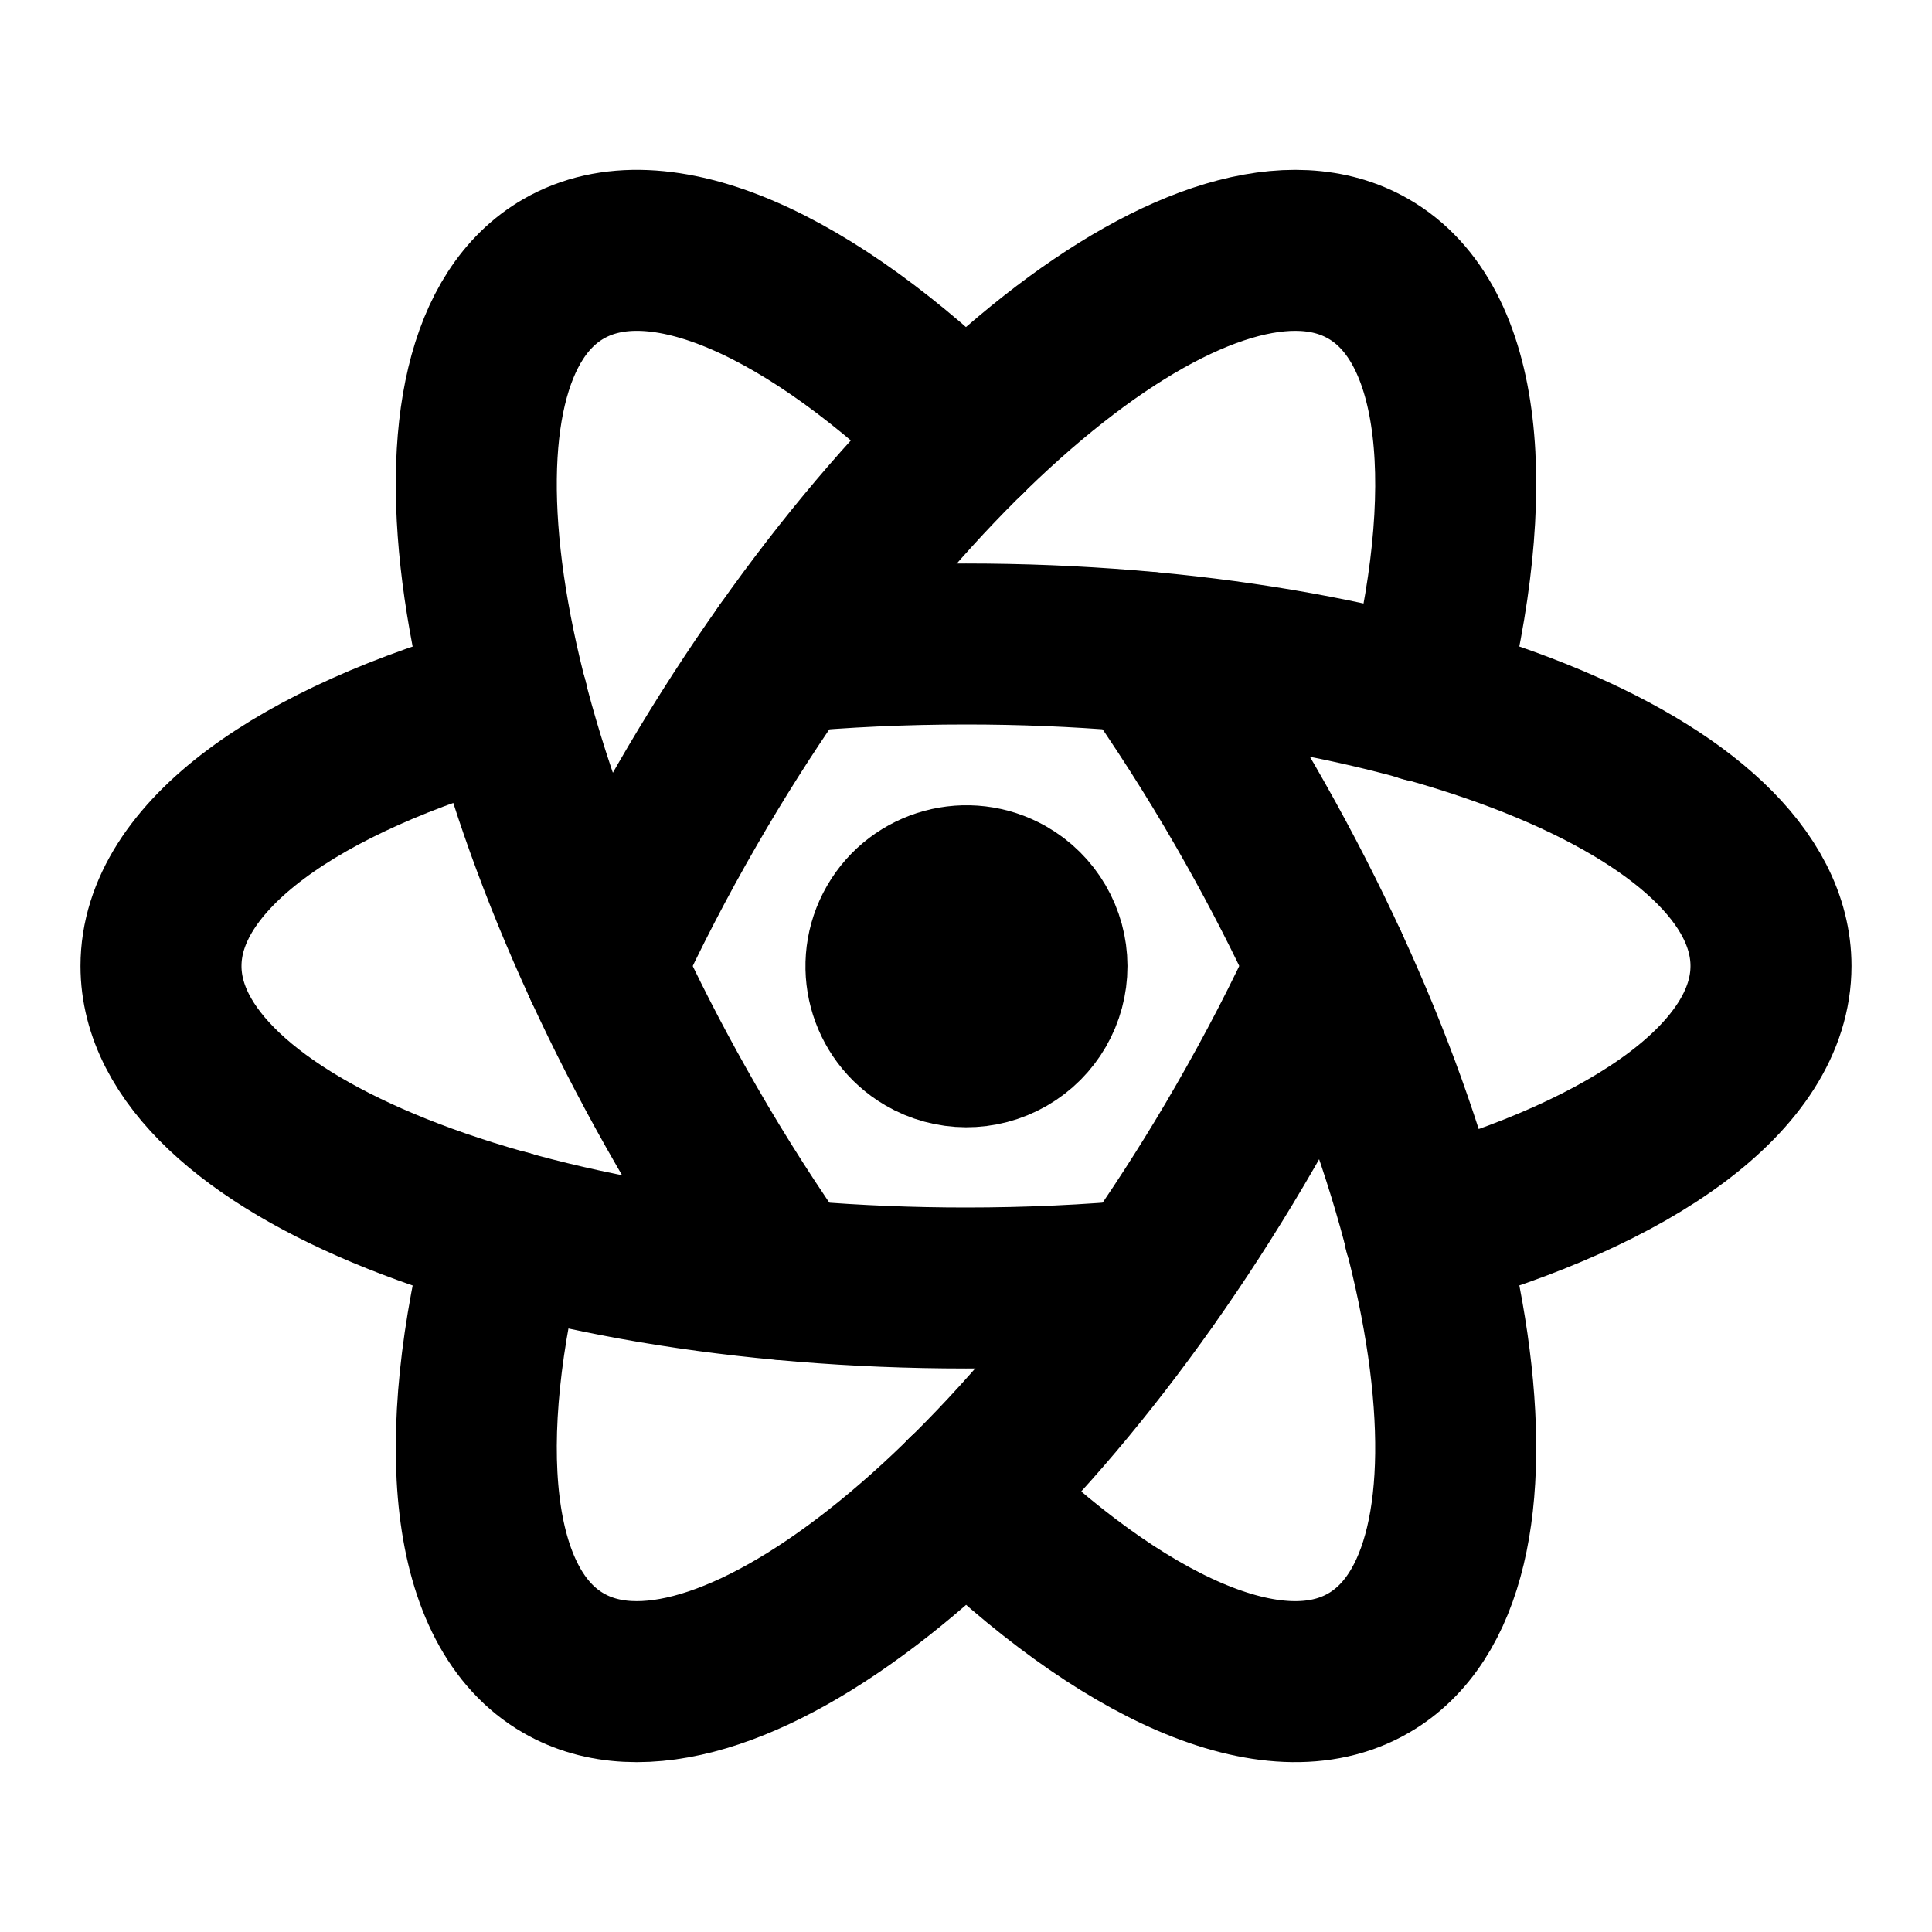
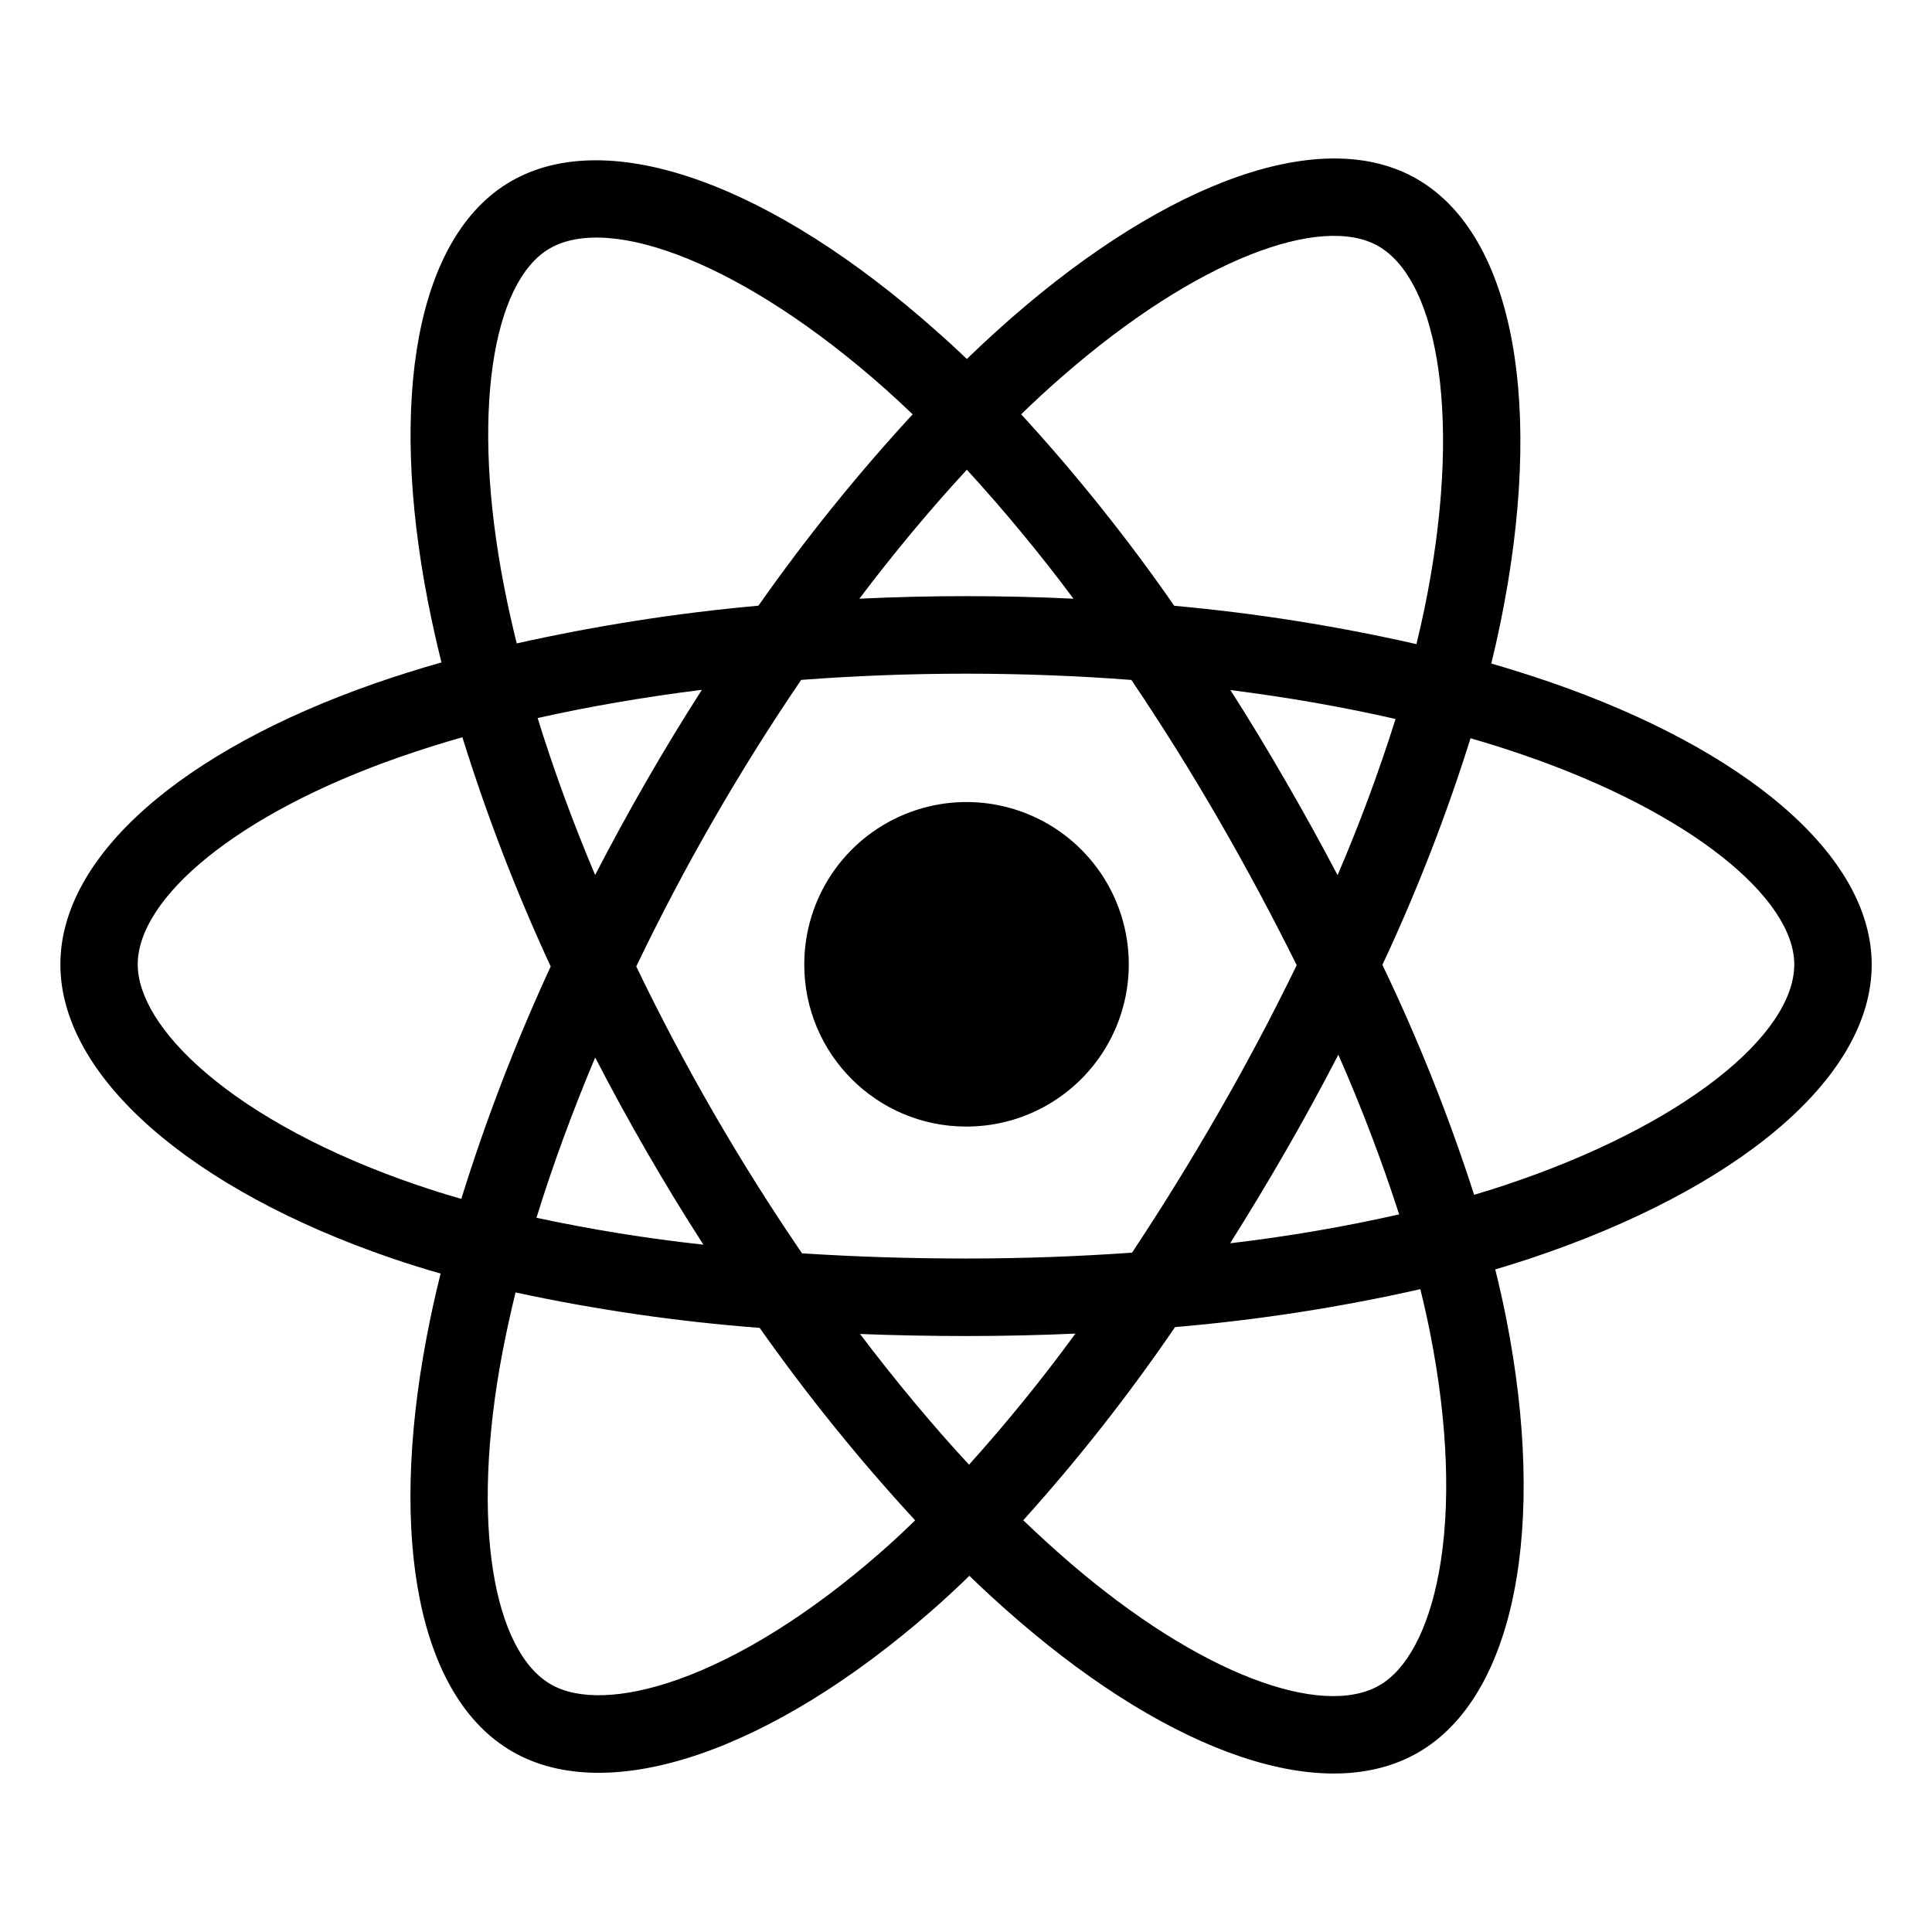
- <svg xmlns="http://www.w3.org/2000/svg" class="icon icon-tabler icon-tabler-brand-react" width="24" height="24" viewBox="0 0 24 24" stroke-width="2" stroke="currentColor" fill="none" stroke-linecap="round" stroke-linejoin="round">
-   <path stroke="none" d="M0 0h24v24H0z" fill="none" />
-   <path d="M6.306 8.711c-2.602 .723 -4.306 1.926 -4.306 3.289c0 2.21 4.477 4 10 4c.773 0 1.526 -.035 2.248 -.102" />
-   <path d="M17.692 15.289c2.603 -.722 4.308 -1.926 4.308 -3.289c0 -2.21 -4.477 -4 -10 -4c-.773 0 -1.526 .035 -2.25 .102" />
-   <path d="M6.305 15.287c-.676 2.615 -.485 4.693 .695 5.373c1.913 1.105 5.703 -1.877 8.464 -6.66c.387 -.67 .733 -1.339 1.036 -2" />
-   <path d="M17.694 8.716c.677 -2.616 .487 -4.696 -.694 -5.376c-1.913 -1.105 -5.703 1.877 -8.464 6.66c-.387 .67 -.733 1.34 -1.037 2" />
-   <path d="M12 5.424c-1.925 -1.892 -3.82 -2.766 -5 -2.084c-1.913 1.104 -1.226 5.877 1.536 10.66c.386 .67 .793 1.304 1.212 1.896" />
-   <path d="M12 18.574c1.926 1.893 3.821 2.768 5 2.086c1.913 -1.104 1.226 -5.877 -1.536 -10.66c-.375 -.65 -.78 -1.283 -1.212 -1.897" />
-   <path d="M11.5 12.866a1 1 0 1 0 1 -1.732a1 1 0 0 0 -1 1.732z" />
+ <svg xmlns="http://www.w3.org/2000/svg" fill="#000000" width="800px" height="800px" viewBox="0 0 512 512">
+   <path d="M410.66,180.72h0q-7.67-2.62-15.45-4.88,1.29-5.25,2.38-10.56c11.7-56.9,4.05-102.74-22.06-117.83-25-14.48-66,.61-107.36,36.69q-6.1,5.34-11.95,11-3.9-3.76-8-7.36c-43.35-38.58-86.8-54.83-112.88-39.69-25,14.51-32.43,57.6-21.9,111.53q1.58,8,3.55,15.93c-6.15,1.75-12.09,3.62-17.77,5.6C48.46,198.9,16,226.73,16,255.59c0,29.82,34.84,59.72,87.77,77.85q6.44,2.19,13,4.07Q114.64,346,113,354.68c-10,53-2.2,95.07,22.75,109.49,25.77,14.89,69-.41,111.14-37.31q5-4.38,10-9.25,6.32,6.11,13,11.86c40.8,35.18,81.09,49.39,106,34.93,25.75-14.94,34.12-60.14,23.25-115.13q-1.25-6.3-2.88-12.86,4.56-1.35,8.93-2.79c55-18.27,90.83-47.81,90.83-78C496,226.62,462.5,198.61,410.66,180.72Zm-129-81.08c35.43-30.91,68.55-43.11,83.65-34.39h0c16.07,9.29,22.32,46.75,12.22,95.88q-1,4.8-2.16,9.57a487.83,487.83,0,0,0-64.18-10.16,481.27,481.27,0,0,0-40.57-50.75Q276,104.57,281.64,99.64ZM157.73,280.25q6.51,12.6,13.61,24.89,7.23,12.54,15.07,24.71a435.28,435.28,0,0,1-44.24-7.13C146.41,309,151.63,294.75,157.73,280.25Zm0-48.33c-6-14.19-11.08-28.15-15.25-41.63,13.7-3.07,28.3-5.58,43.52-7.48q-7.65,11.94-14.72,24.23T157.7,231.92Zm10.9,24.17q9.48-19.77,20.42-38.78h0q10.93-19,23.27-37.13c14.28-1.08,28.92-1.65,43.71-1.65s29.52.57,43.79,1.66q12.21,18.09,23.13,37t20.69,38.6Q334,275.63,323,294.73h0q-10.91,19-23,37.24c-14.25,1-29,1.55-44,1.55s-29.47-.47-43.46-1.38q-12.43-18.19-23.46-37.29T168.6,256.09ZM340.75,305q7.25-12.58,13.92-25.49h0a440.41,440.41,0,0,1,16.12,42.32A434.44,434.44,0,0,1,326,329.48Q333.62,317.39,340.75,305Zm13.72-73.07q-6.64-12.65-13.81-25h0q-7-12.18-14.59-24.06c15.31,1.94,30,4.52,43.77,7.67A439.89,439.89,0,0,1,354.47,231.93ZM256.23,124.48h0a439.75,439.75,0,0,1,28.25,34.18q-28.35-1.35-56.74,0C237.07,146.32,246.62,134.87,256.23,124.48ZM145.66,65.86c16.06-9.32,51.57,4,89,37.27,2.39,2.13,4.8,4.36,7.2,6.67A491.37,491.37,0,0,0,201,160.51a499.12,499.12,0,0,0-64.06,10q-1.83-7.36-3.3-14.82h0C124.59,109.46,130.58,74.61,145.66,65.86ZM122.25,317.71q-6-1.71-11.85-3.71c-23.4-8-42.73-18.44-56-29.81C42.52,274,36.5,263.83,36.5,255.59c0-17.51,26.06-39.85,69.52-55q8.19-2.85,16.52-5.21a493.54,493.54,0,0,0,23.4,60.75A502.46,502.46,0,0,0,122.25,317.71Zm111.13,93.67c-18.63,16.32-37.29,27.89-53.74,33.72h0c-14.78,5.23-26.55,5.38-33.66,1.27-15.14-8.75-21.44-42.54-12.85-87.86q1.53-8,3.5-16a480.85,480.85,0,0,0,64.69,9.39,501.2,501.2,0,0,0,41.2,51C239.54,405.83,236.49,408.65,233.38,411.38Zm23.42-23.22c-9.72-10.51-19.42-22.14-28.88-34.64q13.79.54,28.08.54c9.78,0,19.46-.21,29-.64A439.33,439.33,0,0,1,256.8,388.16Zm124.52,28.59c-2.86,15.44-8.61,25.74-15.72,29.86-15.13,8.78-47.48-2.63-82.36-32.72-4-3.44-8-7.13-12.07-11a484.54,484.54,0,0,0,40.23-51.2,477.84,477.84,0,0,0,65-10.05q1.47,5.94,2.6,11.64h0C383.81,377.58,384.5,399.56,381.32,416.75Zm17.4-102.64h0c-2.62.87-5.32,1.71-8.06,2.53a483.26,483.26,0,0,0-24.31-60.94,481.52,481.52,0,0,0,23.36-60.06c4.91,1.43,9.68,2.93,14.27,4.52,44.42,15.32,71.52,38,71.52,55.43C475.5,274.19,446.23,298.33,398.72,314.11Z" />
+   <path d="M256,298.55a43,43,0,1,0-42.86-43A42.91,42.91,0,0,0,256,298.55Z" />
</svg>
